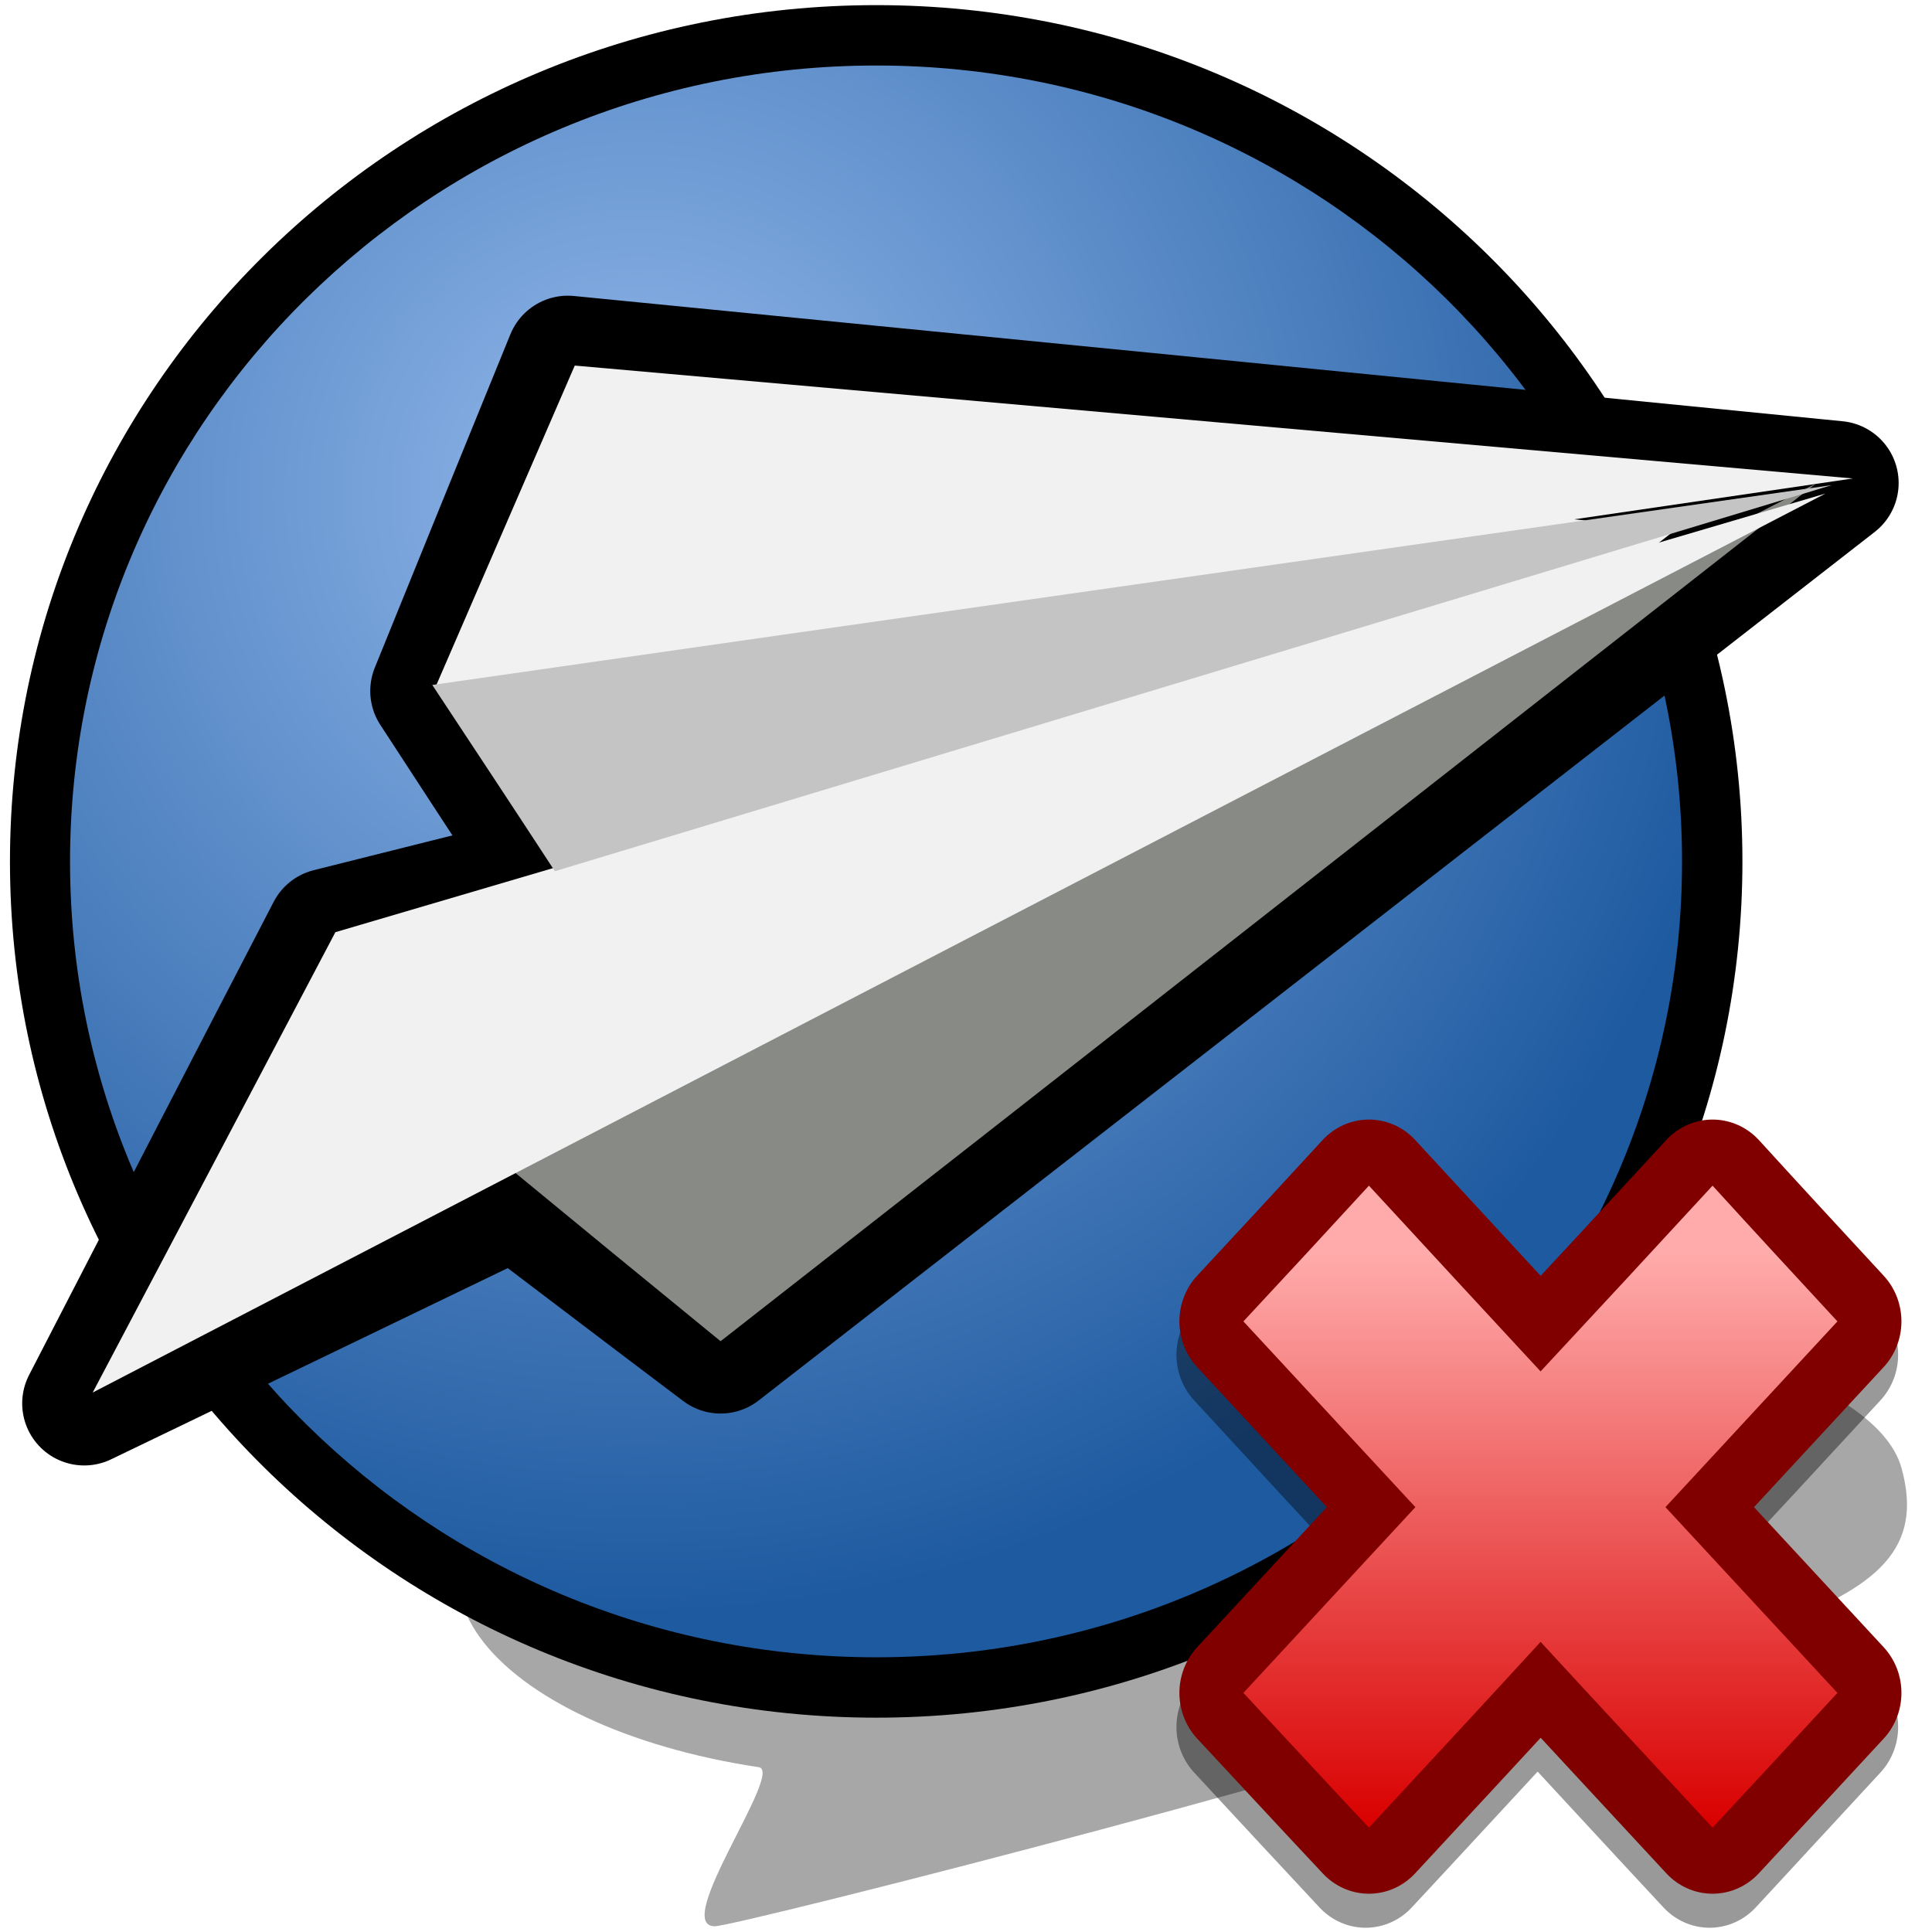
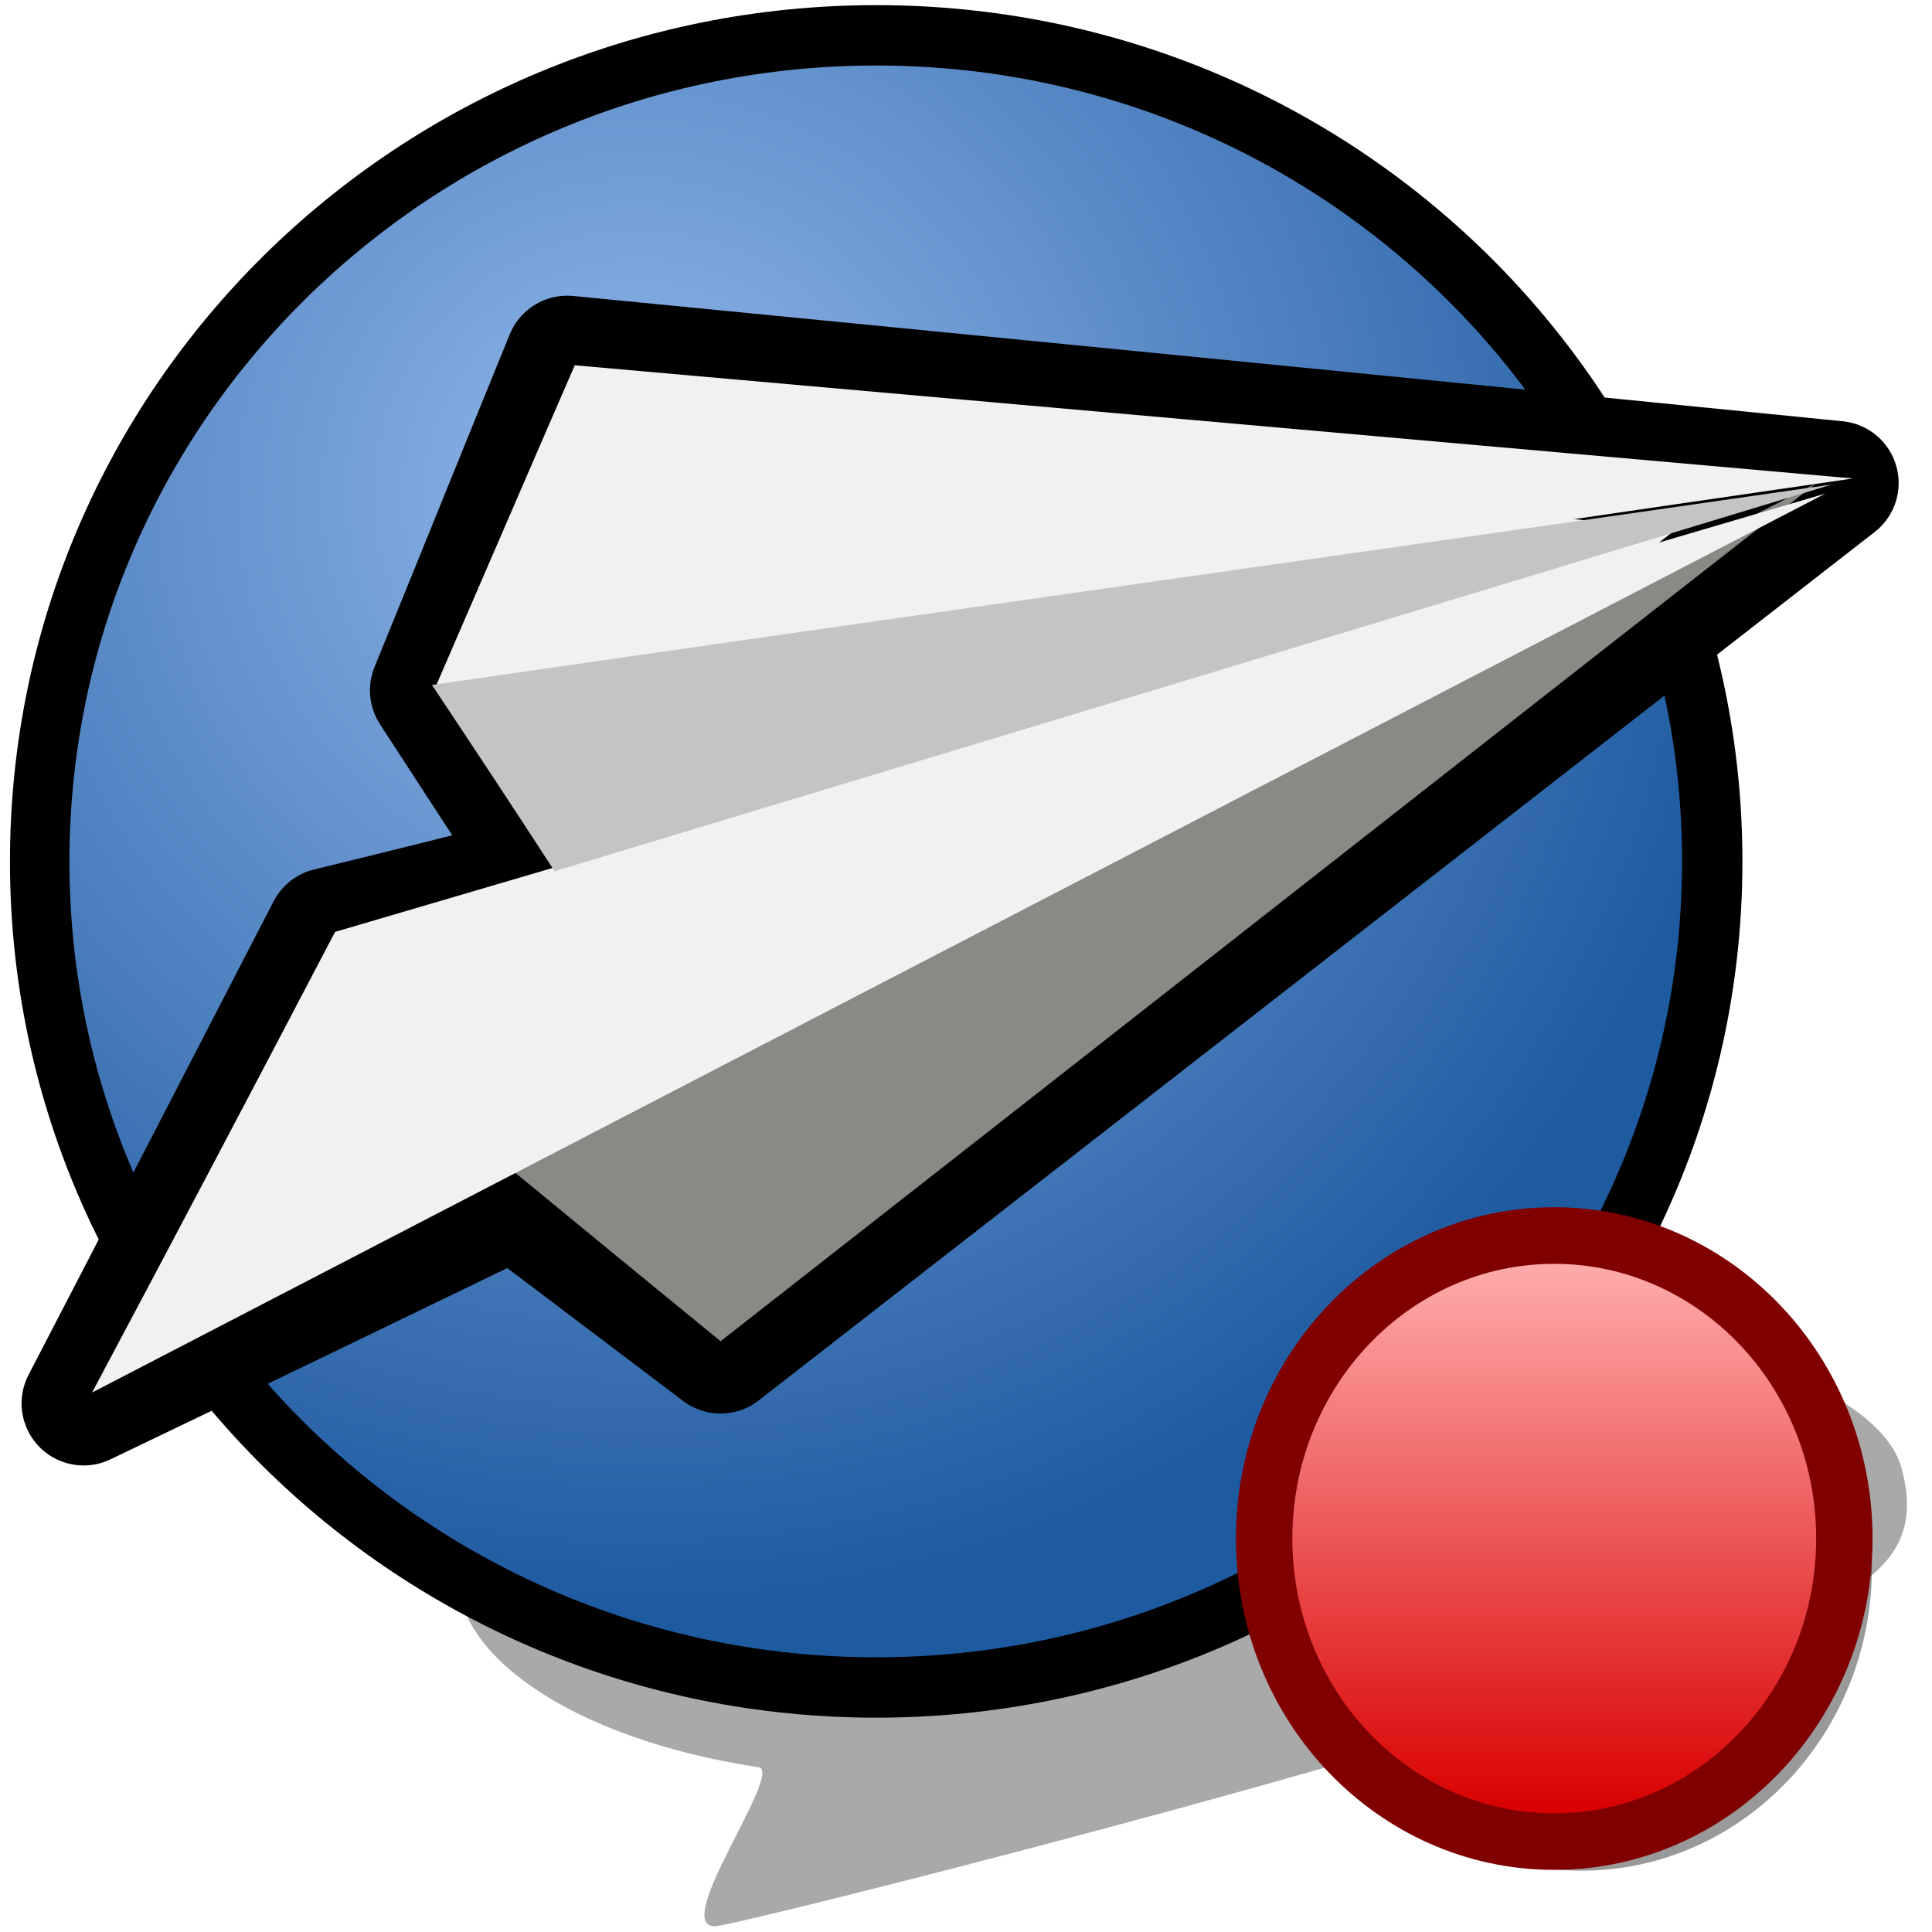
<svg xmlns="http://www.w3.org/2000/svg" version="1.1" width="64" height="64" color-interpolation="linearRGB">
  <g>
-     <path style="fill:#000000; fill-opacity:0.345" d="M18.59 47.97C28.04 42.7 35.33 40.72 51.34 43.36C53.59 43.72 62.08 45.36 62.99 48.63C63.72 51.27 62.25 52.59 58.61 53.91C56.43 54.58 55.7 55.24 52.06 55.9C47.7 57.88 24.4 63.81 23.68 63.81C22.22 63.81 26 58.65 25.13 58.54C16.39 57.22 11.44 51.93 18.59 47.97V47.97V47.97V47.97V47.97z" />
-     <path style="fill:#000000" d="M0.33 28.54C0.33 12.86 13.17 0.17 29.03 0.17C44.88 0.17 57.72 12.86 57.72 28.54C57.72 44.2 44.88 56.9 29.03 56.9C13.17 56.9 0.33 44.2 0.33 28.54V28.54V28.54V28.54V28.54z" />
-     <radialGradient id="gradient0" gradientUnits="userSpaceOnUse" cx="0" cy="0" r="64" gradientTransform="matrix(-0.5827,0.0006,-0.0006,-0.5802,21.1508,16.3715)">
+     <path style="fill:#000000; fill-opacity:0.337" d="M18.59 47.97C28.04 42.7 35.33 40.72 51.34 43.36C53.59 43.72 62.08 45.36 62.99 48.63C63.72 51.27 62.25 52.59 58.61 53.9C56.43 54.58 55.7 55.24 52.06 55.9C47.7 57.88 24.38 63.81 23.68 63.81C22.2 63.81 26 58.65 25.12 58.54C16.37 57.22 11.43 51.93 18.59 47.97V47.97V47.97V47.97V47.97V47.97V47.97V47.97V47.97z" />
+     <path style="fill:#000000" d="M0.33 28.54C0.33 12.85 13.17 0.17 29.03 0.17C44.88 0.17 57.72 12.85 57.72 28.54C57.72 44.2 44.88 56.9 29.03 56.9C13.17 56.9 0.33 44.2 0.33 28.54V28.54V28.54V28.54V28.54V28.54V28.54V28.54V28.54z" />
+     <radialGradient id="gradient0" gradientUnits="userSpaceOnUse" cx="0" cy="0" r="64" gradientTransform="matrix(0.5827,-0.0006,0.0006,0.5802,21.1508,16.3715)">
      <stop offset="0" stop-color="#92b8eb" />
      <stop offset="1" stop-color="#1e5aa0" />
    </radialGradient>
-     <path style="fill:url(#gradient0)" d="M2.32 28.54C2.32 13.97 14.27 2.17 29.03 2.17C43.77 2.17 55.72 13.97 55.72 28.54C55.72 43.09 43.77 54.9 29.03 54.9C14.27 54.9 2.32 43.09 2.32 28.54V28.54V28.54V28.54V28.54z" />
-     <path style="fill:#f1f1f1" d="M18.81 11.85C32.83 13.23 46.84 14.61 60.84 16C48.52 25.59 36.2 35.18 23.87 44.77C21.6 43.06 19.34 41.34 17.06 39.61C12.31 41.9 7.55 44.2 2.79 46.49C5.48 41.27 8.18 36.04 10.89 30.82C13.35 30.2 15.81 29.59 18.29 28.96C16.96 26.94 15.64 24.92 14.32 22.89C15.81 19.21 17.31 15.53 18.81 11.85V11.85V11.85V11.85V11.85z" />
-     <path style="fill:none; stroke:#000000; stroke-width:4.11; stroke-linecap:round; stroke-linejoin:round" d="M18.81 11.85C32.83 13.23 46.84 14.61 60.84 16C48.52 25.59 36.2 35.18 23.87 44.77C21.6 43.06 19.34 41.34 17.06 39.61C12.31 41.9 7.55 44.2 2.79 46.49C5.48 41.27 8.18 36.04 10.89 30.82C13.35 30.2 15.81 29.59 18.29 28.96C16.96 26.94 15.64 24.92 14.32 22.89C15.81 19.21 17.31 15.53 18.81 11.85V11.85V11.85V11.85V11.85z" />
-     <path style="fill:#f1f1f1" d="M14.43 22.75C30.07 20.45 45.74 18.14 61.38 15.85C47.27 14.6 33.15 13.36 19.04 12.11C17.5 15.65 15.97 19.2 14.43 22.75V22.75V22.75V22.75V22.75z" />
+     <path style="fill:url(#gradient0)" d="M2.3 28.54C2.3 13.97 14.27 2.17 29.03 2.17C43.77 2.17 55.72 13.97 55.72 28.54C55.72 43.09 43.77 54.9 29.03 54.9C14.27 54.9 2.3 43.09 2.3 28.54V28.54V28.54V28.54V28.54V28.54V28.54V28.54V28.54z" />
+     <path style="fill:#f1f1f1" d="M18.79 11.85C32.83 13.22 46.84 14.6 60.84 16C48.52 25.59 36.2 35.18 23.87 44.77C21.6 43.06 19.34 41.34 17.04 39.61C12.31 41.9 7.55 44.2 2.77 46.49C5.48 41.27 8.18 36.04 10.89 30.8C13.35 30.2 15.81 29.59 18.29 28.95C16.95 26.94 15.64 24.92 14.31 22.87C15.81 19.2 17.29 15.52 18.79 11.85V11.85V11.85V11.85V11.85V11.85V11.85V11.85V11.85z" />
+     <path style="fill:none; stroke:#000000; stroke-width:4.11; stroke-linecap:round; stroke-linejoin:round" d="M18.79 11.85C32.83 13.22 46.84 14.6 60.84 16C48.52 25.59 36.2 35.18 23.87 44.77C21.6 43.06 19.34 41.34 17.04 39.61C12.31 41.9 7.55 44.2 2.77 46.49C5.48 41.27 8.18 36.04 10.89 30.8C13.35 30.2 15.81 29.59 18.29 28.95C16.95 26.94 15.64 24.92 14.31 22.87C15.81 19.2 17.29 15.52 18.79 11.85V11.85V11.85V11.85V11.85V11.85V11.85V11.85V11.85z" />
+     <path style="fill:#f1f1f1" d="M14.43 22.75C30.05 20.45 45.74 18.12 61.38 15.85C47.27 14.6 33.15 13.35 19.04 12.1C17.5 15.64 15.97 19.2 14.43 22.75V22.75V22.75V22.75V22.75V22.75V22.75V22.75V22.75z" />
    <linearGradient id="gradient1" gradientUnits="userSpaceOnUse" x1="49.09" y1="79.23" x2="32.74" y2="101.19">
      <stop offset="0" stop-color="#888a85" />
      <stop offset="1" stop-color="#b0b2ae" />
    </linearGradient>
-     <path style="fill:url(#gradient1)" d="M16.52 38.4C18.96 40.41 21.42 42.43 23.87 44.43C35.97 34.97 48.06 25.48 60.15 16.02C45.61 23.47 31.06 30.94 16.52 38.4V38.4V38.4V38.4V38.4z" />
-     <path style="fill:#f1f1f1" d="M60.47 16.35C44.02 21.19 27.56 26.04 11.11 30.88C8.43 35.97 5.76 41.04 3.07 46.13C22.2 36.2 41.34 26.27 60.47 16.35V16.35V16.35V16.35V16.35z" />
-     <path style="fill:#c4c4c4" d="M14.32 22.69C15.68 24.75 17.03 26.79 18.38 28.86C32.47 24.6 46.58 20.34 60.68 16.07C45.22 18.28 29.78 20.47 14.32 22.69V22.69V22.69V22.69V22.69z" />
-     <path style="fill:none; stroke:#000000; stroke-opacity:0.4; stroke-width:3.885; stroke-linecap:round; stroke-linejoin:round" d="M60.94 46.01C59.68 44.69 58.42 43.37 57.16 42.05C55.42 43.86 53.68 45.68 51.94 47.5C50.2 45.68 48.46 43.86 46.72 42.05C45.45 43.37 44.18 44.69 42.92 46.01C44.66 47.84 46.39 49.66 48.13 51.47C46.39 53.3 44.66 55.12 42.92 56.95C44.18 58.27 45.45 59.59 46.72 60.91C48.46 59.1 50.2 57.27 51.94 55.45C53.68 57.27 55.42 59.1 57.16 60.91C58.42 59.59 59.68 58.27 60.94 56.95C59.2 55.12 57.46 53.3 55.72 51.47C57.46 49.66 59.2 47.84 60.94 46.01V46.01V46.01V46.01V46.01z" transform="matrix(1.0914,0,0,1.127,-5.7518,-6.976)" />
-     <path style="fill:none; stroke:#800000; stroke-width:3.885; stroke-linecap:round; stroke-linejoin:round" d="M61.04 45.03C59.78 43.71 58.51 42.38 57.25 41.04C55.51 42.87 53.77 44.69 52.03 46.5C50.3 44.69 48.56 42.87 46.82 41.04C45.55 42.38 44.28 43.71 43.01 45.03C44.75 46.85 46.49 48.67 48.23 50.49C46.49 52.31 44.75 54.13 43.01 55.95C44.28 57.27 45.55 58.6 46.82 59.91C48.56 58.09 50.3 56.28 52.03 54.45C53.77 56.28 55.51 58.09 57.25 59.91C58.51 58.6 59.78 57.27 61.04 55.95C59.3 54.13 57.56 52.31 55.82 50.49C57.56 48.67 59.3 46.85 61.04 45.03V45.03V45.03V45.03V45.03z" transform="matrix(1.0914,0,0,1.127,-5.7518,-6.976)" />
-     <linearGradient id="gradient2" gradientUnits="userSpaceOnUse" x1="102.79" y1="43.03" x2="102.79" y2="59.91">
+     <path style="fill:url(#gradient1)" d="M16.52 38.4C18.95 40.4 21.42 42.43 23.87 44.43C35.97 34.97 48.06 25.46 60.15 16.02C45.61 23.45 31.04 30.94 16.52 38.4V38.4V38.4V38.4V38.4V38.4V38.4V38.4V38.4z" />
+     <path style="fill:#f1f1f1" d="M60.47 16.35C44.02 21.19 27.54 26.04 11.1 30.87C8.43 35.97 5.76 41.04 3.05 46.13C22.2 36.2 41.34 26.27 60.47 16.35V16.35V16.35V16.35V16.35V16.35V16.35V16.35V16.35z" />
+     <path style="fill:#c4c4c4" d="M14.31 22.69C15.68 24.75 17.03 26.79 18.37 28.86C32.47 24.6 46.58 20.34 60.68 16.05C45.22 18.28 29.78 20.45 14.31 22.69V22.69V22.69V22.69V22.69V22.69V22.69V22.69V22.69z" />
+     <path style="fill:none; stroke:#000000; stroke-opacity:0.4; stroke-width:2.045; stroke-linecap:round; stroke-linejoin:round" d="M52.49 42.09C47.24 42.09 42.99 46.53 42.99 52.02C42.99 57.49 47.24 61.95 52.49 61.95C57.73 61.95 61.99 57.49 61.99 52.02C61.99 46.53 57.73 42.09 52.49 42.09V42.09V42.09V42.09V42.09z" transform="matrix(0.9133,0,0,0.9165,4.4605,4.253)" />
+     <path style="fill:none; stroke:#800000; stroke-width:4.091" d="M51.49 41.04C46.24 41.04 41.99 45.48 41.99 50.97C41.99 56.45 46.24 60.9 51.49 60.9C56.73 60.9 60.99 56.45 60.99 50.97C60.99 45.48 56.73 41.04 51.49 41.04V41.04V41.04V41.04V41.04z" transform="matrix(0.9133,0,0,0.9165,4.4605,4.253)" />
+     <linearGradient id="gradient2" gradientUnits="userSpaceOnUse" x1="104.99" y1="41.03" x2="104.99" y2="60.9">
      <stop offset="0" stop-color="#ffabab" />
      <stop offset="1" stop-color="#d90000" />
    </linearGradient>
-     <path style="fill:url(#gradient2)" d="M61.04 45.03C59.78 43.71 58.51 42.38 57.25 41.04C55.51 42.87 53.77 44.69 52.03 46.5C50.3 44.69 48.56 42.87 46.82 41.04C45.55 42.38 44.28 43.71 43.01 45.03C44.75 46.85 46.49 48.67 48.23 50.49C46.49 52.31 44.75 54.13 43.01 55.95C44.28 57.27 45.55 58.6 46.82 59.91C48.56 58.09 50.3 56.28 52.03 54.45C53.77 56.28 55.51 58.09 57.25 59.91C58.51 58.6 59.78 57.27 61.04 55.95C59.3 54.13 57.56 52.31 55.82 50.49C57.56 48.67 59.3 46.85 61.04 45.03V45.03V45.03V45.03V45.03z" transform="matrix(1.0914,0,0,1.127,-5.7518,-6.976)" />
+     <path style="fill:url(#gradient2)" d="M51.49 41.04C46.24 41.04 41.99 45.48 41.99 50.97C41.99 56.45 46.24 60.9 51.49 60.9C56.73 60.9 60.99 56.45 60.99 50.97C60.99 45.48 56.73 41.04 51.49 41.04V41.04V41.04V41.04V41.04z" transform="matrix(0.9133,0,0,0.9165,4.4605,4.253)" />
  </g>
</svg>
